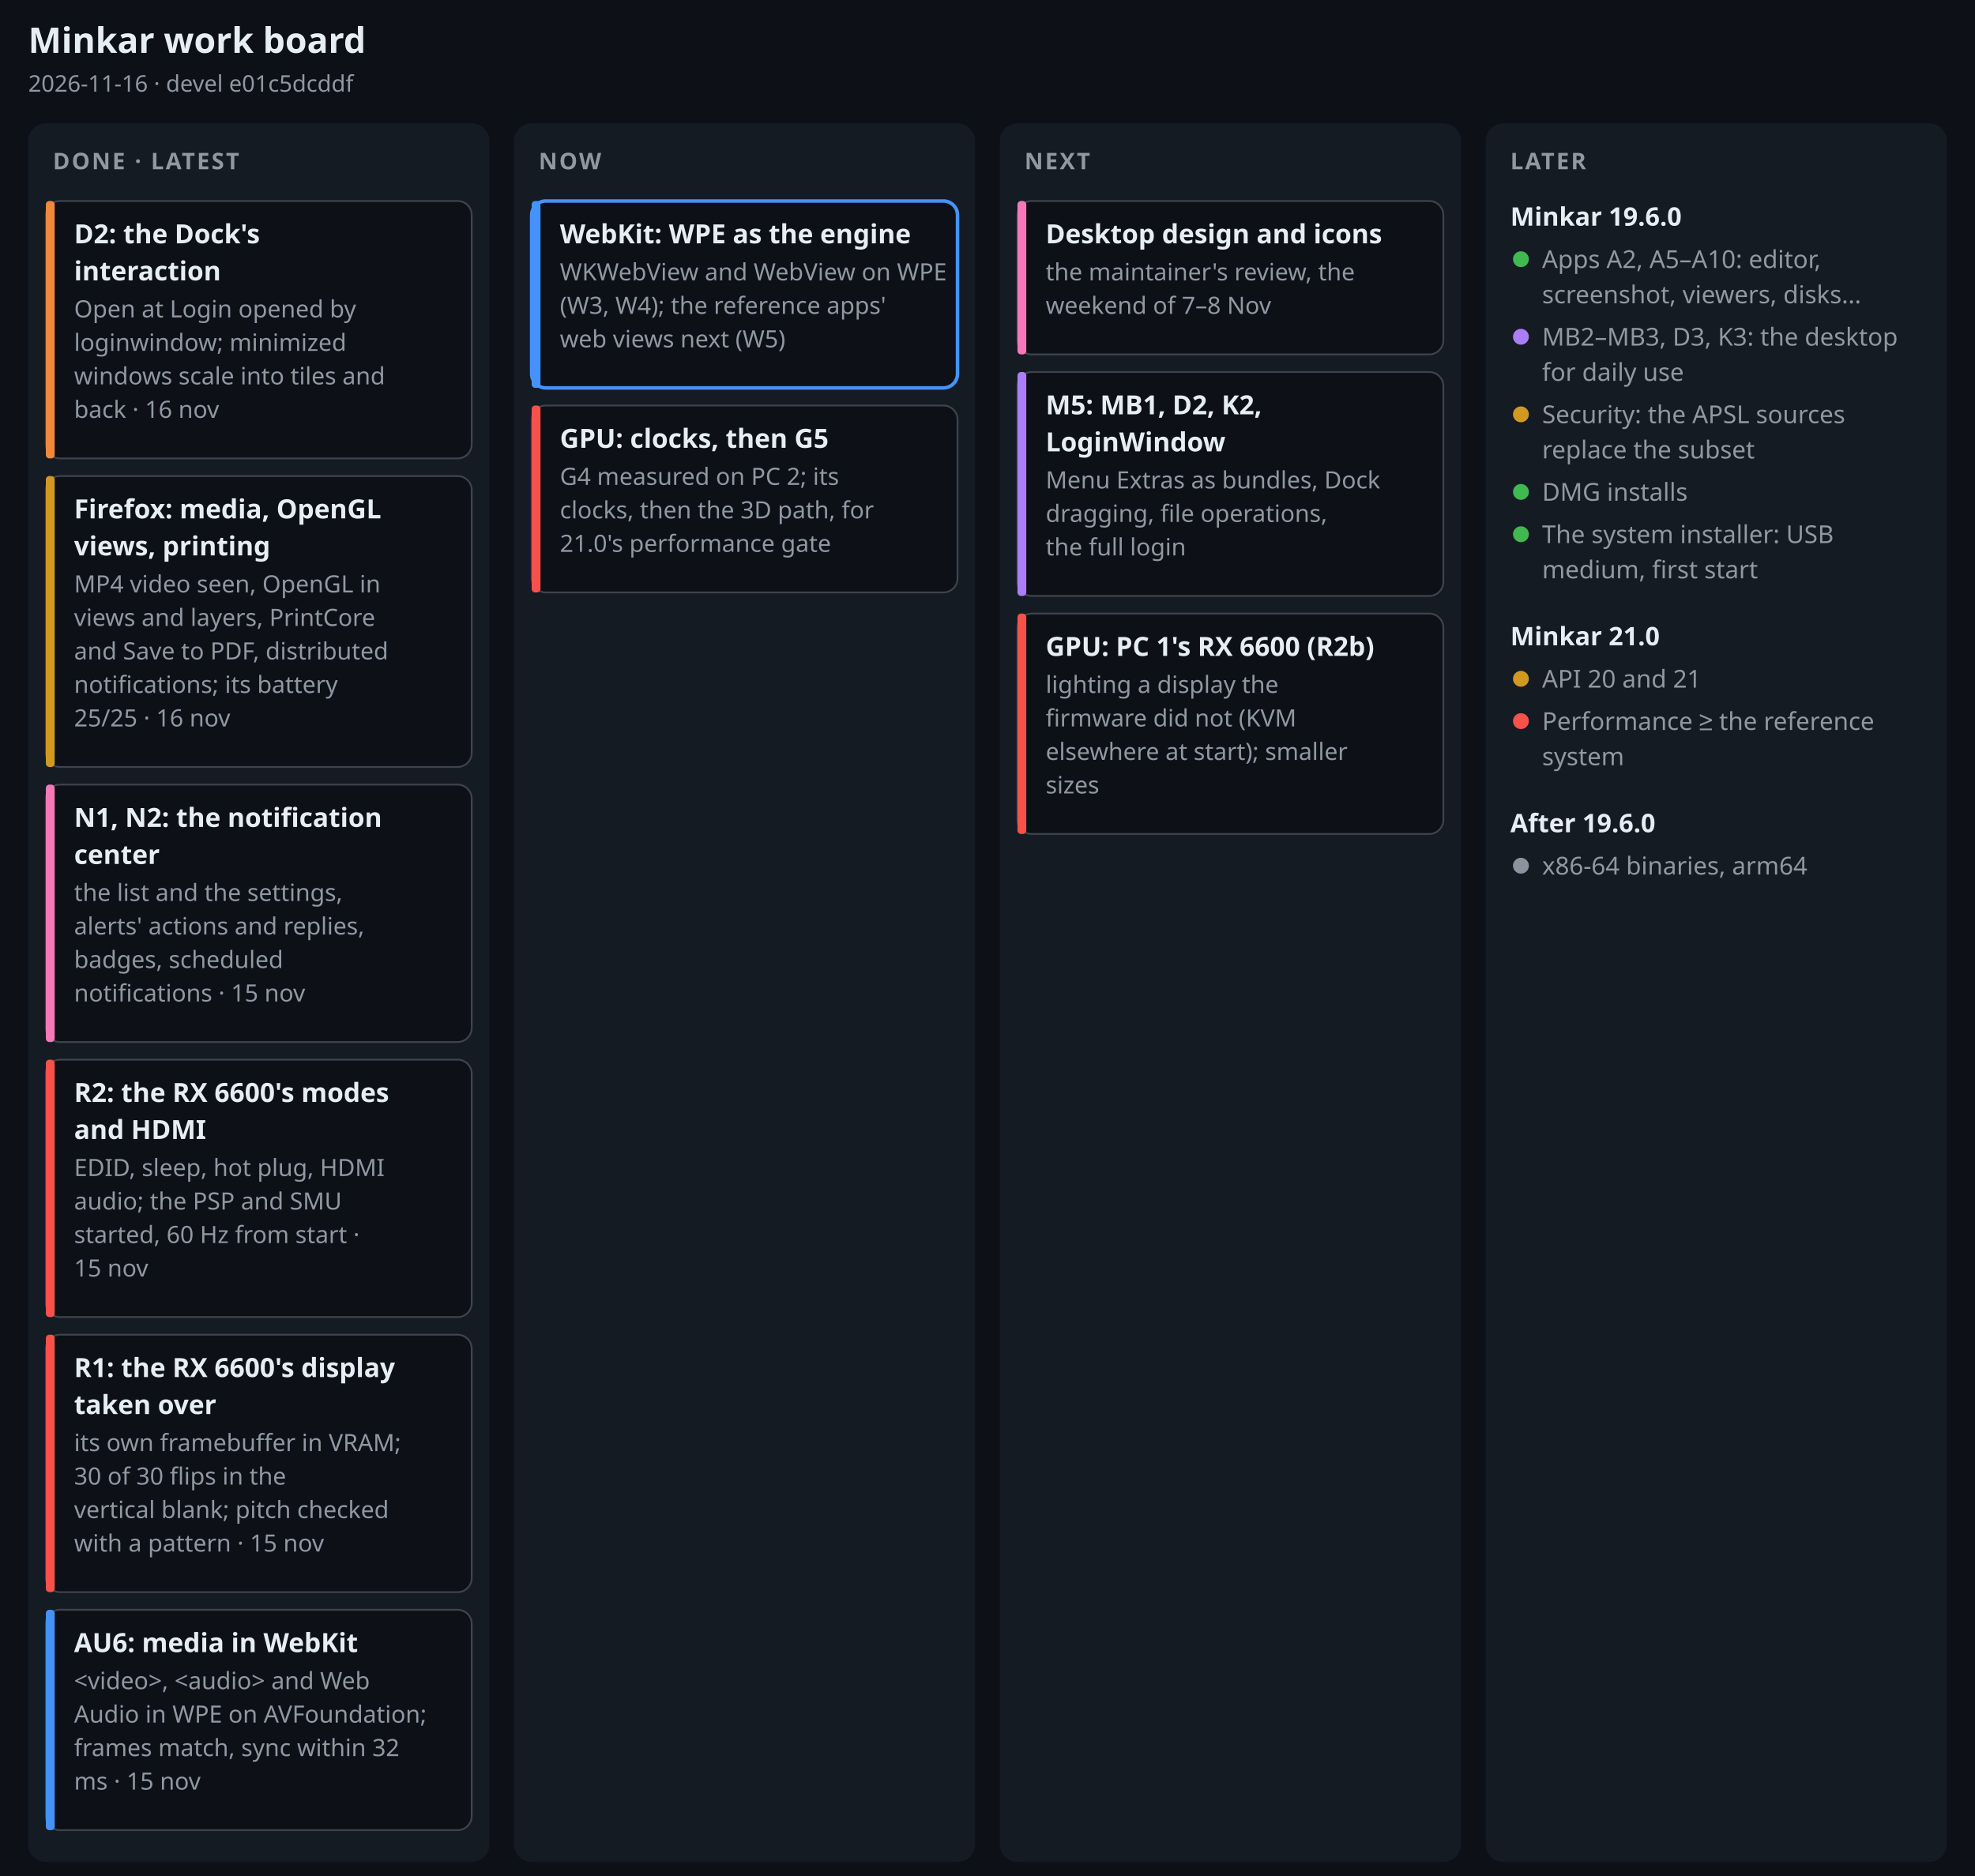
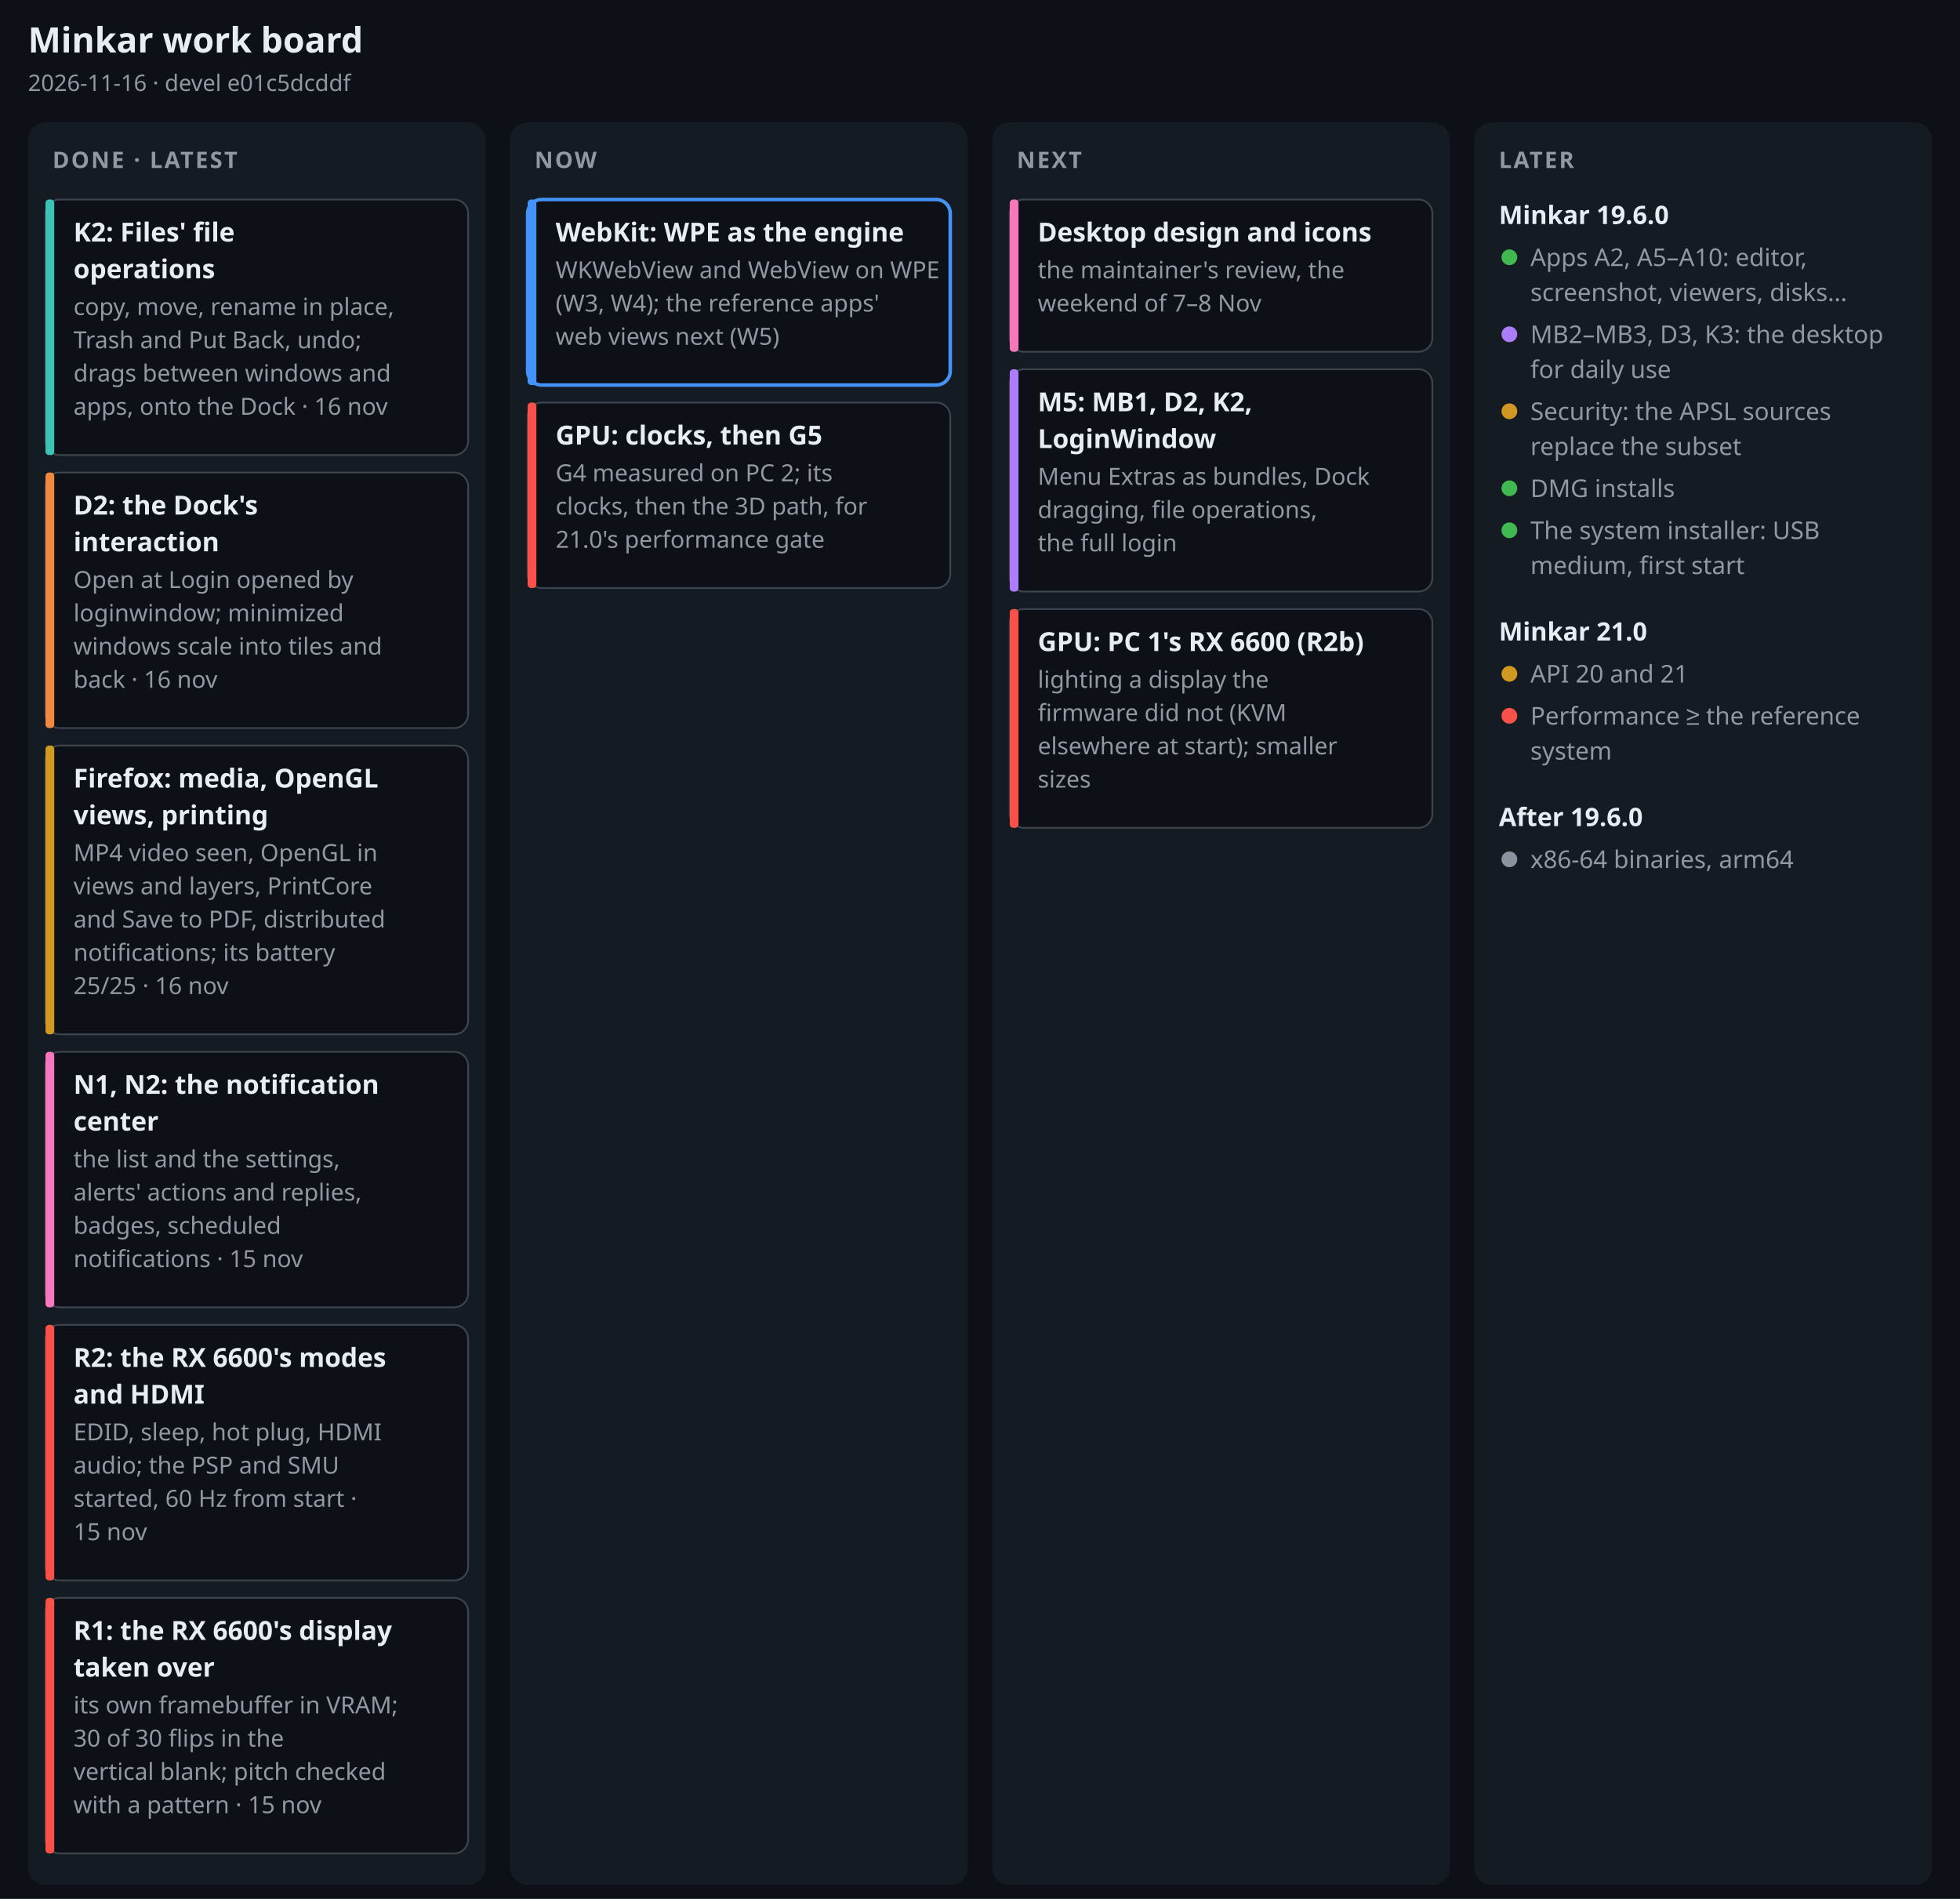
- <svg xmlns="http://www.w3.org/2000/svg" width="1120" height="1064" viewBox="0 0 1120 1064" font-family="-apple-system, BlinkMacSystemFont, 'Segoe UI', 'Noto Sans', Helvetica, Arial, sans-serif" role="img" aria-label="Minkar work board, 2026-11-16">
-   <rect width="1120" height="1064" fill="#0d1117" />
+ <svg xmlns="http://www.w3.org/2000/svg" width="1120" height="1085" viewBox="0 0 1120 1085" font-family="-apple-system, BlinkMacSystemFont, 'Segoe UI', 'Noto Sans', Helvetica, Arial, sans-serif" role="img" aria-label="Minkar work board, 2026-11-16">
+   <rect width="1120" height="1085" fill="#0d1117" />
  <text x="16" y="30" font-size="20" font-weight="700" fill="#e6edf3" text-anchor="start">Minkar work board</text>
  <text x="16" y="52" font-size="13" font-weight="400" fill="#9198a1" text-anchor="start">2026-11-16 · devel e01c5dcddf</text>
-   <rect x="16" y="70" width="261.5" height="986" rx="10" fill="#151b23" />
+   <rect x="16" y="70" width="261.5" height="1007" rx="10" fill="#151b23" />
  <text x="30" y="96" font-size="13" font-weight="700" fill="#9198a1" text-anchor="start" letter-spacing=".08em">DONE · LATEST</text>
  <rect x="26" y="114" width="241.5" height="146" rx="8" fill="#0d1117" stroke="#3d444d" stroke-width="1" />
-   <rect x="26" y="114" width="5" height="146" rx="2" fill="#f0883e" />
-   <text x="42" y="138" font-size="15" font-weight="650" fill="#e6edf3" text-anchor="start">D2: the Dock's</text>
-   <text x="42" y="159" font-size="15" font-weight="650" fill="#e6edf3" text-anchor="start">interaction</text>
-   <text x="42" y="180" font-size="13.5" font-weight="400" fill="#9198a1" text-anchor="start">Open at Login opened by</text>
-   <text x="42" y="199" font-size="13.5" font-weight="400" fill="#9198a1" text-anchor="start">loginwindow; minimized</text>
-   <text x="42" y="218" font-size="13.5" font-weight="400" fill="#9198a1" text-anchor="start">windows scale into tiles and</text>
-   <text x="42" y="237" font-size="13.5" font-weight="400" fill="#9198a1" text-anchor="start">back · 16 nov</text>
-   <rect x="26" y="270" width="241.5" height="165" rx="8" fill="#0d1117" stroke="#3d444d" stroke-width="1" />
-   <rect x="26" y="270" width="5" height="165" rx="2" fill="#d29922" />
-   <text x="42" y="294" font-size="15" font-weight="650" fill="#e6edf3" text-anchor="start">Firefox: media, OpenGL</text>
-   <text x="42" y="315" font-size="15" font-weight="650" fill="#e6edf3" text-anchor="start">views, printing</text>
-   <text x="42" y="336" font-size="13.5" font-weight="400" fill="#9198a1" text-anchor="start">MP4 video seen, OpenGL in</text>
-   <text x="42" y="355" font-size="13.5" font-weight="400" fill="#9198a1" text-anchor="start">views and layers, PrintCore</text>
-   <text x="42" y="374" font-size="13.5" font-weight="400" fill="#9198a1" text-anchor="start">and Save to PDF, distributed</text>
-   <text x="42" y="393" font-size="13.5" font-weight="400" fill="#9198a1" text-anchor="start">notifications; its battery</text>
-   <text x="42" y="412" font-size="13.5" font-weight="400" fill="#9198a1" text-anchor="start">25/25 · 16 nov</text>
-   <rect x="26" y="445" width="241.5" height="146" rx="8" fill="#0d1117" stroke="#3d444d" stroke-width="1" />
-   <rect x="26" y="445" width="5" height="146" rx="2" fill="#f778ba" />
-   <text x="42" y="469" font-size="15" font-weight="650" fill="#e6edf3" text-anchor="start">N1, N2: the notification</text>
-   <text x="42" y="490" font-size="15" font-weight="650" fill="#e6edf3" text-anchor="start">center</text>
-   <text x="42" y="511" font-size="13.5" font-weight="400" fill="#9198a1" text-anchor="start">the list and the settings,</text>
-   <text x="42" y="530" font-size="13.5" font-weight="400" fill="#9198a1" text-anchor="start">alerts' actions and replies,</text>
-   <text x="42" y="549" font-size="13.5" font-weight="400" fill="#9198a1" text-anchor="start">badges, scheduled</text>
-   <text x="42" y="568" font-size="13.5" font-weight="400" fill="#9198a1" text-anchor="start">notifications · 15 nov</text>
+   <rect x="26" y="114" width="5" height="146" rx="2" fill="#3bc4b5" />
+   <text x="42" y="138" font-size="15" font-weight="650" fill="#e6edf3" text-anchor="start">K2: Files' file</text>
+   <text x="42" y="159" font-size="15" font-weight="650" fill="#e6edf3" text-anchor="start">operations</text>
+   <text x="42" y="180" font-size="13.5" font-weight="400" fill="#9198a1" text-anchor="start">copy, move, rename in place,</text>
+   <text x="42" y="199" font-size="13.5" font-weight="400" fill="#9198a1" text-anchor="start">Trash and Put Back, undo;</text>
+   <text x="42" y="218" font-size="13.5" font-weight="400" fill="#9198a1" text-anchor="start">drags between windows and</text>
+   <text x="42" y="237" font-size="13.5" font-weight="400" fill="#9198a1" text-anchor="start">apps, onto the Dock · 16 nov</text>
+   <rect x="26" y="270" width="241.5" height="146" rx="8" fill="#0d1117" stroke="#3d444d" stroke-width="1" />
+   <rect x="26" y="270" width="5" height="146" rx="2" fill="#f0883e" />
+   <text x="42" y="294" font-size="15" font-weight="650" fill="#e6edf3" text-anchor="start">D2: the Dock's</text>
+   <text x="42" y="315" font-size="15" font-weight="650" fill="#e6edf3" text-anchor="start">interaction</text>
+   <text x="42" y="336" font-size="13.5" font-weight="400" fill="#9198a1" text-anchor="start">Open at Login opened by</text>
+   <text x="42" y="355" font-size="13.5" font-weight="400" fill="#9198a1" text-anchor="start">loginwindow; minimized</text>
+   <text x="42" y="374" font-size="13.5" font-weight="400" fill="#9198a1" text-anchor="start">windows scale into tiles and</text>
+   <text x="42" y="393" font-size="13.5" font-weight="400" fill="#9198a1" text-anchor="start">back · 16 nov</text>
+   <rect x="26" y="426" width="241.5" height="165" rx="8" fill="#0d1117" stroke="#3d444d" stroke-width="1" />
+   <rect x="26" y="426" width="5" height="165" rx="2" fill="#d29922" />
+   <text x="42" y="450" font-size="15" font-weight="650" fill="#e6edf3" text-anchor="start">Firefox: media, OpenGL</text>
+   <text x="42" y="471" font-size="15" font-weight="650" fill="#e6edf3" text-anchor="start">views, printing</text>
+   <text x="42" y="492" font-size="13.5" font-weight="400" fill="#9198a1" text-anchor="start">MP4 video seen, OpenGL in</text>
+   <text x="42" y="511" font-size="13.5" font-weight="400" fill="#9198a1" text-anchor="start">views and layers, PrintCore</text>
+   <text x="42" y="530" font-size="13.5" font-weight="400" fill="#9198a1" text-anchor="start">and Save to PDF, distributed</text>
+   <text x="42" y="549" font-size="13.5" font-weight="400" fill="#9198a1" text-anchor="start">notifications; its battery</text>
+   <text x="42" y="568" font-size="13.5" font-weight="400" fill="#9198a1" text-anchor="start">25/25 · 16 nov</text>
  <rect x="26" y="601" width="241.5" height="146" rx="8" fill="#0d1117" stroke="#3d444d" stroke-width="1" />
-   <rect x="26" y="601" width="5" height="146" rx="2" fill="#f85149" />
-   <text x="42" y="625" font-size="15" font-weight="650" fill="#e6edf3" text-anchor="start">R2: the RX 6600's modes</text>
-   <text x="42" y="646" font-size="15" font-weight="650" fill="#e6edf3" text-anchor="start">and HDMI</text>
-   <text x="42" y="667" font-size="13.5" font-weight="400" fill="#9198a1" text-anchor="start">EDID, sleep, hot plug, HDMI</text>
-   <text x="42" y="686" font-size="13.5" font-weight="400" fill="#9198a1" text-anchor="start">audio; the PSP and SMU</text>
-   <text x="42" y="705" font-size="13.5" font-weight="400" fill="#9198a1" text-anchor="start">started, 60 Hz from start ·</text>
-   <text x="42" y="724" font-size="13.5" font-weight="400" fill="#9198a1" text-anchor="start">15 nov</text>
+   <rect x="26" y="601" width="5" height="146" rx="2" fill="#f778ba" />
+   <text x="42" y="625" font-size="15" font-weight="650" fill="#e6edf3" text-anchor="start">N1, N2: the notification</text>
+   <text x="42" y="646" font-size="15" font-weight="650" fill="#e6edf3" text-anchor="start">center</text>
+   <text x="42" y="667" font-size="13.5" font-weight="400" fill="#9198a1" text-anchor="start">the list and the settings,</text>
+   <text x="42" y="686" font-size="13.5" font-weight="400" fill="#9198a1" text-anchor="start">alerts' actions and replies,</text>
+   <text x="42" y="705" font-size="13.5" font-weight="400" fill="#9198a1" text-anchor="start">badges, scheduled</text>
+   <text x="42" y="724" font-size="13.5" font-weight="400" fill="#9198a1" text-anchor="start">notifications · 15 nov</text>
  <rect x="26" y="757" width="241.5" height="146" rx="8" fill="#0d1117" stroke="#3d444d" stroke-width="1" />
  <rect x="26" y="757" width="5" height="146" rx="2" fill="#f85149" />
-   <text x="42" y="781" font-size="15" font-weight="650" fill="#e6edf3" text-anchor="start">R1: the RX 6600's display</text>
-   <text x="42" y="802" font-size="15" font-weight="650" fill="#e6edf3" text-anchor="start">taken over</text>
-   <text x="42" y="823" font-size="13.5" font-weight="400" fill="#9198a1" text-anchor="start">its own framebuffer in VRAM;</text>
-   <text x="42" y="842" font-size="13.5" font-weight="400" fill="#9198a1" text-anchor="start">30 of 30 flips in the</text>
-   <text x="42" y="861" font-size="13.5" font-weight="400" fill="#9198a1" text-anchor="start">vertical blank; pitch checked</text>
-   <text x="42" y="880" font-size="13.5" font-weight="400" fill="#9198a1" text-anchor="start">with a pattern · 15 nov</text>
-   <rect x="26" y="913" width="241.5" height="125" rx="8" fill="#0d1117" stroke="#3d444d" stroke-width="1" />
-   <rect x="26" y="913" width="5" height="125" rx="2" fill="#4493f8" />
-   <text x="42" y="937" font-size="15" font-weight="650" fill="#e6edf3" text-anchor="start">AU6: media in WebKit</text>
-   <text x="42" y="958" font-size="13.5" font-weight="400" fill="#9198a1" text-anchor="start">&lt;video&gt;, &lt;audio&gt; and Web</text>
-   <text x="42" y="977" font-size="13.5" font-weight="400" fill="#9198a1" text-anchor="start">Audio in WPE on AVFoundation;</text>
-   <text x="42" y="996" font-size="13.5" font-weight="400" fill="#9198a1" text-anchor="start">frames match, sync within 32</text>
-   <text x="42" y="1015" font-size="13.5" font-weight="400" fill="#9198a1" text-anchor="start">ms · 15 nov</text>
-   <rect x="291.5" y="70" width="261.5" height="986" rx="10" fill="#151b23" />
+   <text x="42" y="781" font-size="15" font-weight="650" fill="#e6edf3" text-anchor="start">R2: the RX 6600's modes</text>
+   <text x="42" y="802" font-size="15" font-weight="650" fill="#e6edf3" text-anchor="start">and HDMI</text>
+   <text x="42" y="823" font-size="13.5" font-weight="400" fill="#9198a1" text-anchor="start">EDID, sleep, hot plug, HDMI</text>
+   <text x="42" y="842" font-size="13.5" font-weight="400" fill="#9198a1" text-anchor="start">audio; the PSP and SMU</text>
+   <text x="42" y="861" font-size="13.5" font-weight="400" fill="#9198a1" text-anchor="start">started, 60 Hz from start ·</text>
+   <text x="42" y="880" font-size="13.5" font-weight="400" fill="#9198a1" text-anchor="start">15 nov</text>
+   <rect x="26" y="913" width="241.5" height="146" rx="8" fill="#0d1117" stroke="#3d444d" stroke-width="1" />
+   <rect x="26" y="913" width="5" height="146" rx="2" fill="#f85149" />
+   <text x="42" y="937" font-size="15" font-weight="650" fill="#e6edf3" text-anchor="start">R1: the RX 6600's display</text>
+   <text x="42" y="958" font-size="15" font-weight="650" fill="#e6edf3" text-anchor="start">taken over</text>
+   <text x="42" y="979" font-size="13.5" font-weight="400" fill="#9198a1" text-anchor="start">its own framebuffer in VRAM;</text>
+   <text x="42" y="998" font-size="13.5" font-weight="400" fill="#9198a1" text-anchor="start">30 of 30 flips in the</text>
+   <text x="42" y="1017" font-size="13.5" font-weight="400" fill="#9198a1" text-anchor="start">vertical blank; pitch checked</text>
+   <text x="42" y="1036" font-size="13.5" font-weight="400" fill="#9198a1" text-anchor="start">with a pattern · 15 nov</text>
+   <rect x="291.5" y="70" width="261.5" height="1007" rx="10" fill="#151b23" />
  <text x="305.5" y="96" font-size="13" font-weight="700" fill="#9198a1" text-anchor="start" letter-spacing=".08em">NOW</text>
  <rect x="301.5" y="114" width="241.5" height="106" rx="8" fill="#0d1117" stroke="#4493f8" stroke-width="2" />
  <rect x="301.5" y="114" width="5" height="106" rx="2" fill="#4493f8" />
  <text x="317.5" y="138" font-size="15" font-weight="650" fill="#e6edf3" text-anchor="start">WebKit: WPE as the engine</text>
  <text x="317.5" y="159" font-size="13.5" font-weight="400" fill="#9198a1" text-anchor="start">WKWebView and WebView on WPE</text>
  <text x="317.5" y="178" font-size="13.5" font-weight="400" fill="#9198a1" text-anchor="start">(W3, W4); the reference apps'</text>
  <text x="317.5" y="197" font-size="13.5" font-weight="400" fill="#9198a1" text-anchor="start">web views next (W5)</text>
  <rect x="301.5" y="230" width="241.5" height="106" rx="8" fill="#0d1117" stroke="#3d444d" stroke-width="1" />
  <rect x="301.5" y="230" width="5" height="106" rx="2" fill="#f85149" />
  <text x="317.5" y="254" font-size="15" font-weight="650" fill="#e6edf3" text-anchor="start">GPU: clocks, then G5</text>
  <text x="317.5" y="275" font-size="13.5" font-weight="400" fill="#9198a1" text-anchor="start">G4 measured on PC 2; its</text>
  <text x="317.5" y="294" font-size="13.5" font-weight="400" fill="#9198a1" text-anchor="start">clocks, then the 3D path, for</text>
  <text x="317.5" y="313" font-size="13.5" font-weight="400" fill="#9198a1" text-anchor="start">21.0's performance gate</text>
-   <rect x="567" y="70" width="261.5" height="986" rx="10" fill="#151b23" />
+   <rect x="567" y="70" width="261.5" height="1007" rx="10" fill="#151b23" />
  <text x="581" y="96" font-size="13" font-weight="700" fill="#9198a1" text-anchor="start" letter-spacing=".08em">NEXT</text>
  <rect x="577" y="114" width="241.5" height="87" rx="8" fill="#0d1117" stroke="#3d444d" stroke-width="1" />
  <rect x="577" y="114" width="5" height="87" rx="2" fill="#f778ba" />
  <text x="593" y="138" font-size="15" font-weight="650" fill="#e6edf3" text-anchor="start">Desktop design and icons</text>
  <text x="593" y="159" font-size="13.5" font-weight="400" fill="#9198a1" text-anchor="start">the maintainer's review, the</text>
  <text x="593" y="178" font-size="13.5" font-weight="400" fill="#9198a1" text-anchor="start">weekend of 7–8 Nov</text>
  <rect x="577" y="211" width="241.5" height="127" rx="8" fill="#0d1117" stroke="#3d444d" stroke-width="1" />
  <rect x="577" y="211" width="5" height="127" rx="2" fill="#ab7df8" />
  <text x="593" y="235" font-size="15" font-weight="650" fill="#e6edf3" text-anchor="start">M5: MB1, D2, K2,</text>
  <text x="593" y="256" font-size="15" font-weight="650" fill="#e6edf3" text-anchor="start">LoginWindow</text>
  <text x="593" y="277" font-size="13.5" font-weight="400" fill="#9198a1" text-anchor="start">Menu Extras as bundles, Dock</text>
  <text x="593" y="296" font-size="13.5" font-weight="400" fill="#9198a1" text-anchor="start">dragging, file operations,</text>
  <text x="593" y="315" font-size="13.5" font-weight="400" fill="#9198a1" text-anchor="start">the full login</text>
  <rect x="577" y="348" width="241.5" height="125" rx="8" fill="#0d1117" stroke="#3d444d" stroke-width="1" />
  <rect x="577" y="348" width="5" height="125" rx="2" fill="#f85149" />
  <text x="593" y="372" font-size="15" font-weight="650" fill="#e6edf3" text-anchor="start">GPU: PC 1's RX 6600 (R2b)</text>
  <text x="593" y="393" font-size="13.5" font-weight="400" fill="#9198a1" text-anchor="start">lighting a display the</text>
  <text x="593" y="412" font-size="13.5" font-weight="400" fill="#9198a1" text-anchor="start">firmware did not (KVM</text>
  <text x="593" y="431" font-size="13.5" font-weight="400" fill="#9198a1" text-anchor="start">elsewhere at start); smaller</text>
  <text x="593" y="450" font-size="13.5" font-weight="400" fill="#9198a1" text-anchor="start">sizes</text>
-   <rect x="842.5" y="70" width="261.5" height="986" rx="10" fill="#151b23" />
+   <rect x="842.5" y="70" width="261.5" height="1007" rx="10" fill="#151b23" />
  <text x="856.5" y="96" font-size="13" font-weight="700" fill="#9198a1" text-anchor="start" letter-spacing=".08em">LATER</text>
  <text x="856.5" y="128" font-size="14.5" font-weight="700" fill="#e6edf3" text-anchor="start">Minkar 19.6.0</text>
  <circle cx="862.5" cy="147" r="4.5" fill="#3fb950" />
  <text x="874.5" y="152" font-size="14" font-weight="400" fill="#9198a1" text-anchor="start">Apps A2, A5–A10: editor,</text>
  <text x="874.5" y="172" font-size="14" font-weight="400" fill="#9198a1" text-anchor="start">screenshot, viewers, disks…</text>
  <circle cx="862.5" cy="191" r="4.5" fill="#ab7df8" />
  <text x="874.5" y="196" font-size="14" font-weight="400" fill="#9198a1" text-anchor="start">MB2–MB3, D3, K3: the desktop</text>
  <text x="874.5" y="216" font-size="14" font-weight="400" fill="#9198a1" text-anchor="start">for daily use</text>
  <circle cx="862.5" cy="235" r="4.5" fill="#d29922" />
  <text x="874.5" y="240" font-size="14" font-weight="400" fill="#9198a1" text-anchor="start">Security: the APSL sources</text>
  <text x="874.5" y="260" font-size="14" font-weight="400" fill="#9198a1" text-anchor="start">replace the subset</text>
  <circle cx="862.5" cy="279" r="4.5" fill="#3fb950" />
  <text x="874.5" y="284" font-size="14" font-weight="400" fill="#9198a1" text-anchor="start">DMG installs</text>
  <circle cx="862.5" cy="303" r="4.5" fill="#3fb950" />
  <text x="874.5" y="308" font-size="14" font-weight="400" fill="#9198a1" text-anchor="start">The system installer: USB</text>
  <text x="874.5" y="328" font-size="14" font-weight="400" fill="#9198a1" text-anchor="start">medium, first start</text>
  <text x="856.5" y="366" font-size="14.5" font-weight="700" fill="#e6edf3" text-anchor="start">Minkar 21.0</text>
  <circle cx="862.5" cy="385" r="4.5" fill="#d29922" />
  <text x="874.5" y="390" font-size="14" font-weight="400" fill="#9198a1" text-anchor="start">API 20 and 21</text>
  <circle cx="862.5" cy="409" r="4.5" fill="#f85149" />
  <text x="874.5" y="414" font-size="14" font-weight="400" fill="#9198a1" text-anchor="start">Performance ≥ the reference</text>
  <text x="874.5" y="434" font-size="14" font-weight="400" fill="#9198a1" text-anchor="start">system</text>
  <text x="856.5" y="472" font-size="14.5" font-weight="700" fill="#e6edf3" text-anchor="start">After 19.6.0</text>
  <circle cx="862.5" cy="491" r="4.5" fill="#8b949e" />
  <text x="874.5" y="496" font-size="14" font-weight="400" fill="#9198a1" text-anchor="start">x86-64 binaries, arm64</text>
</svg>
